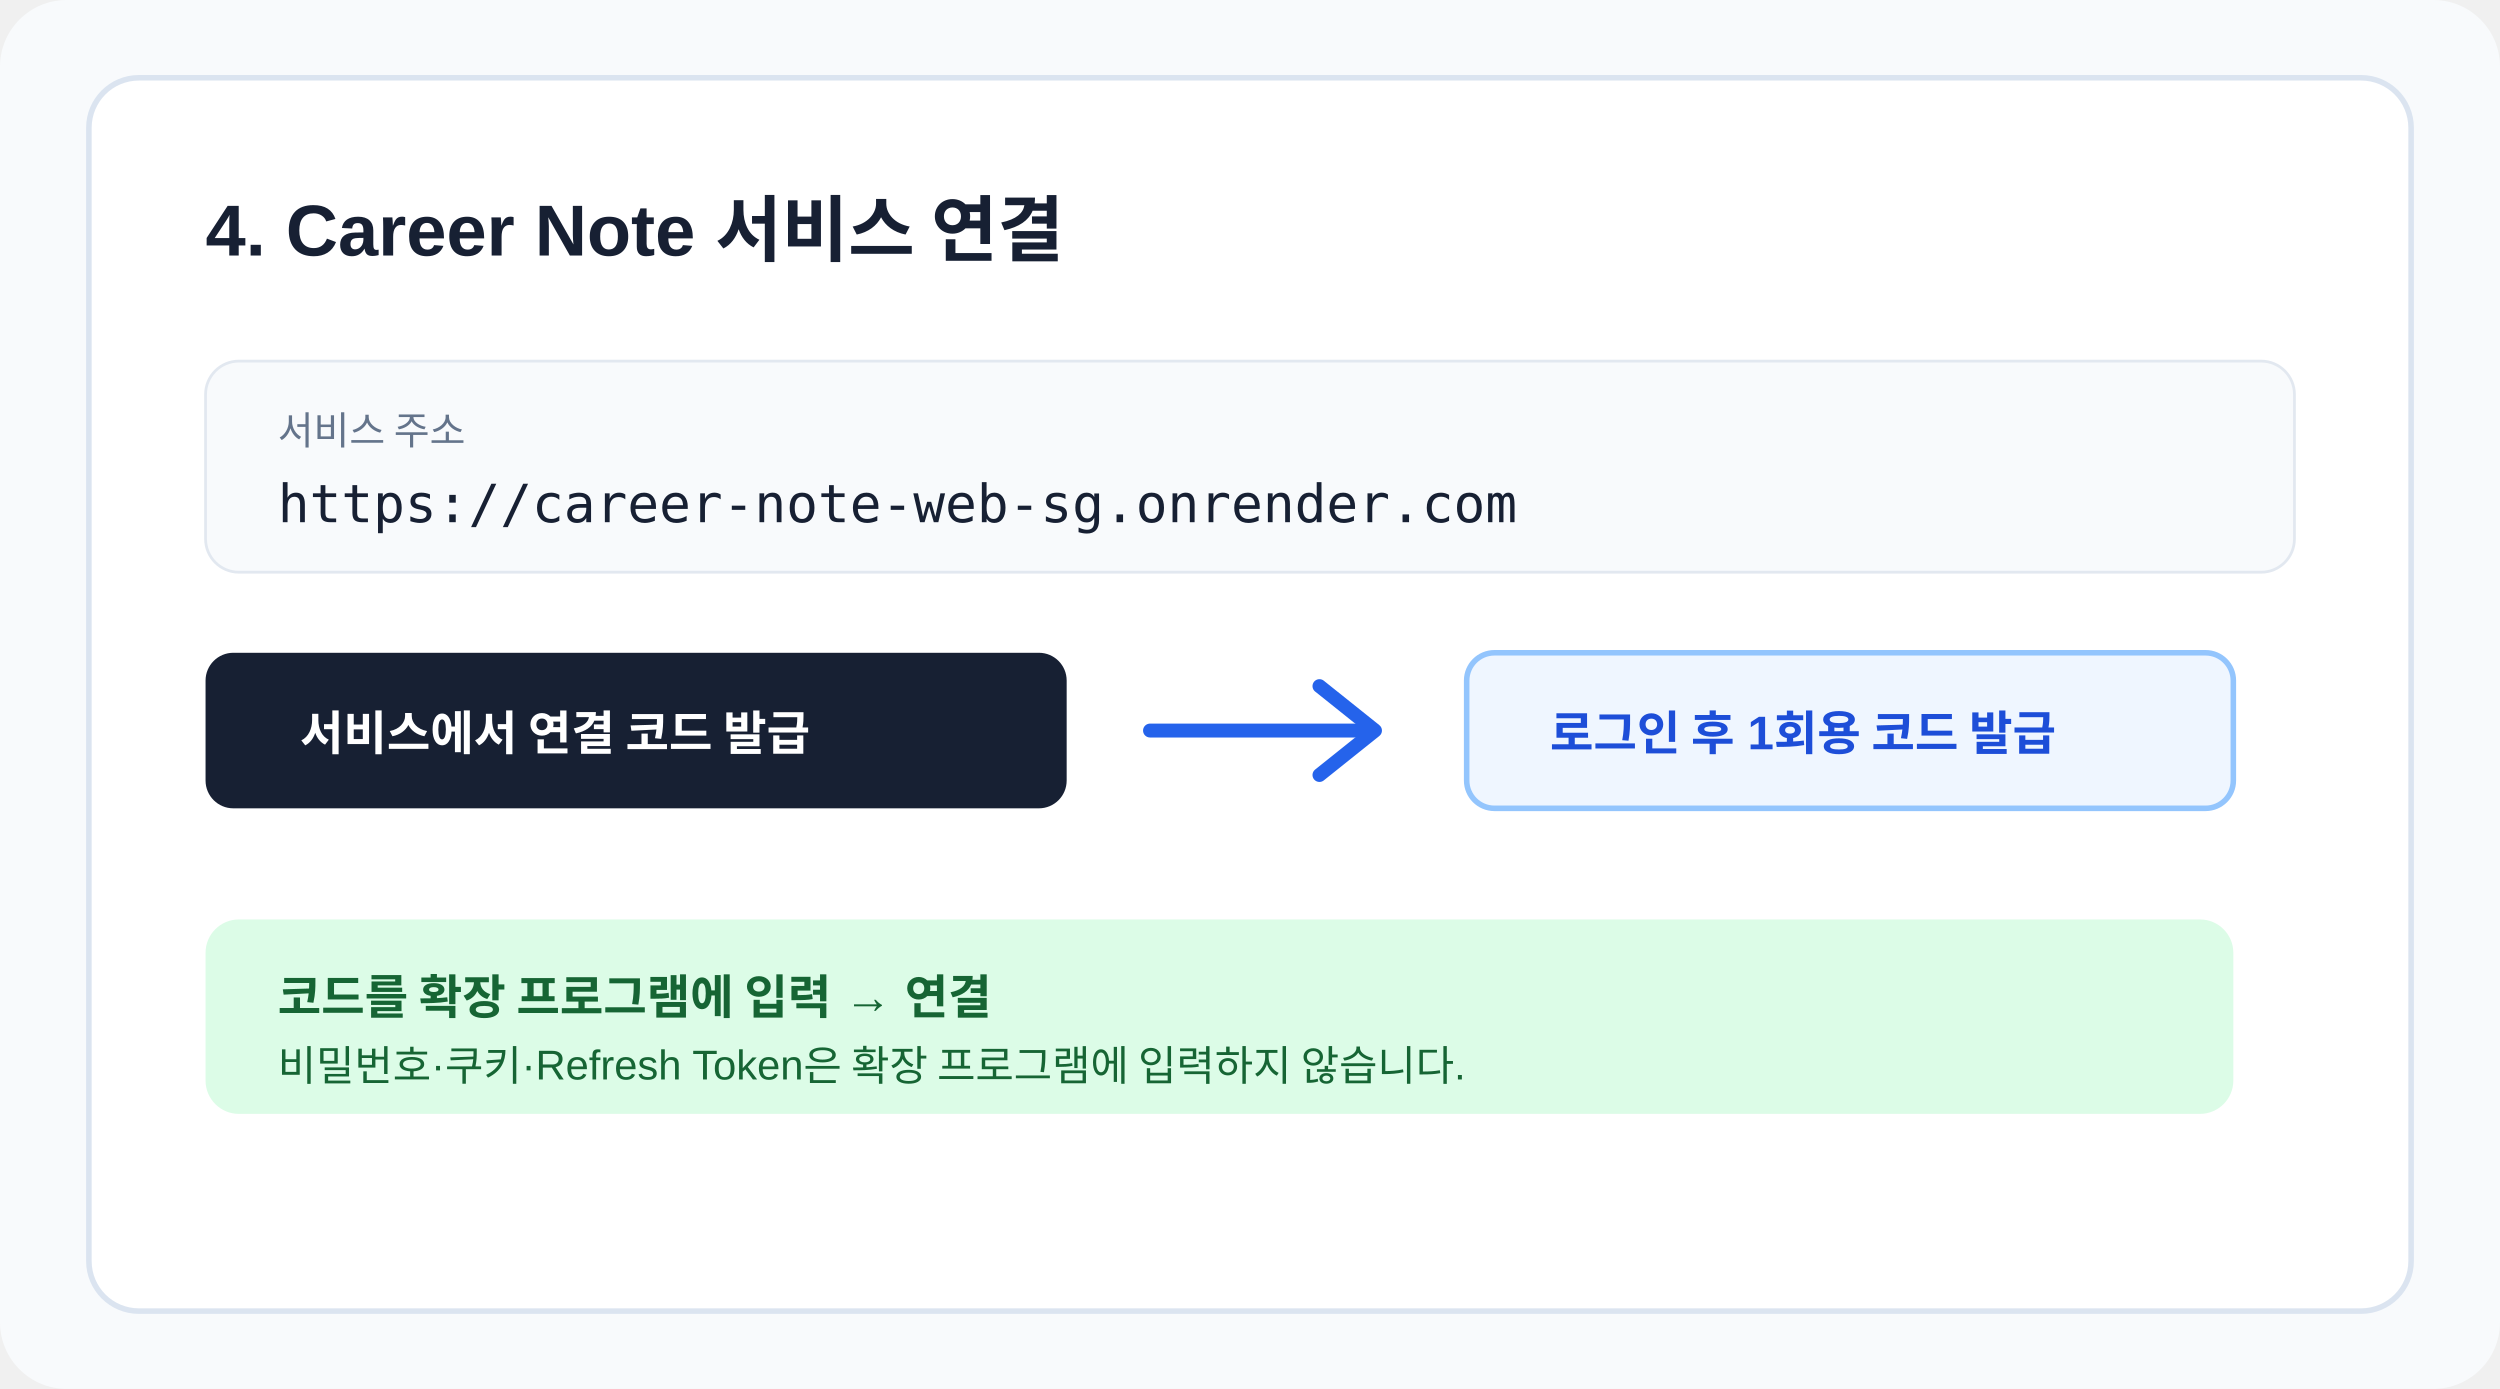
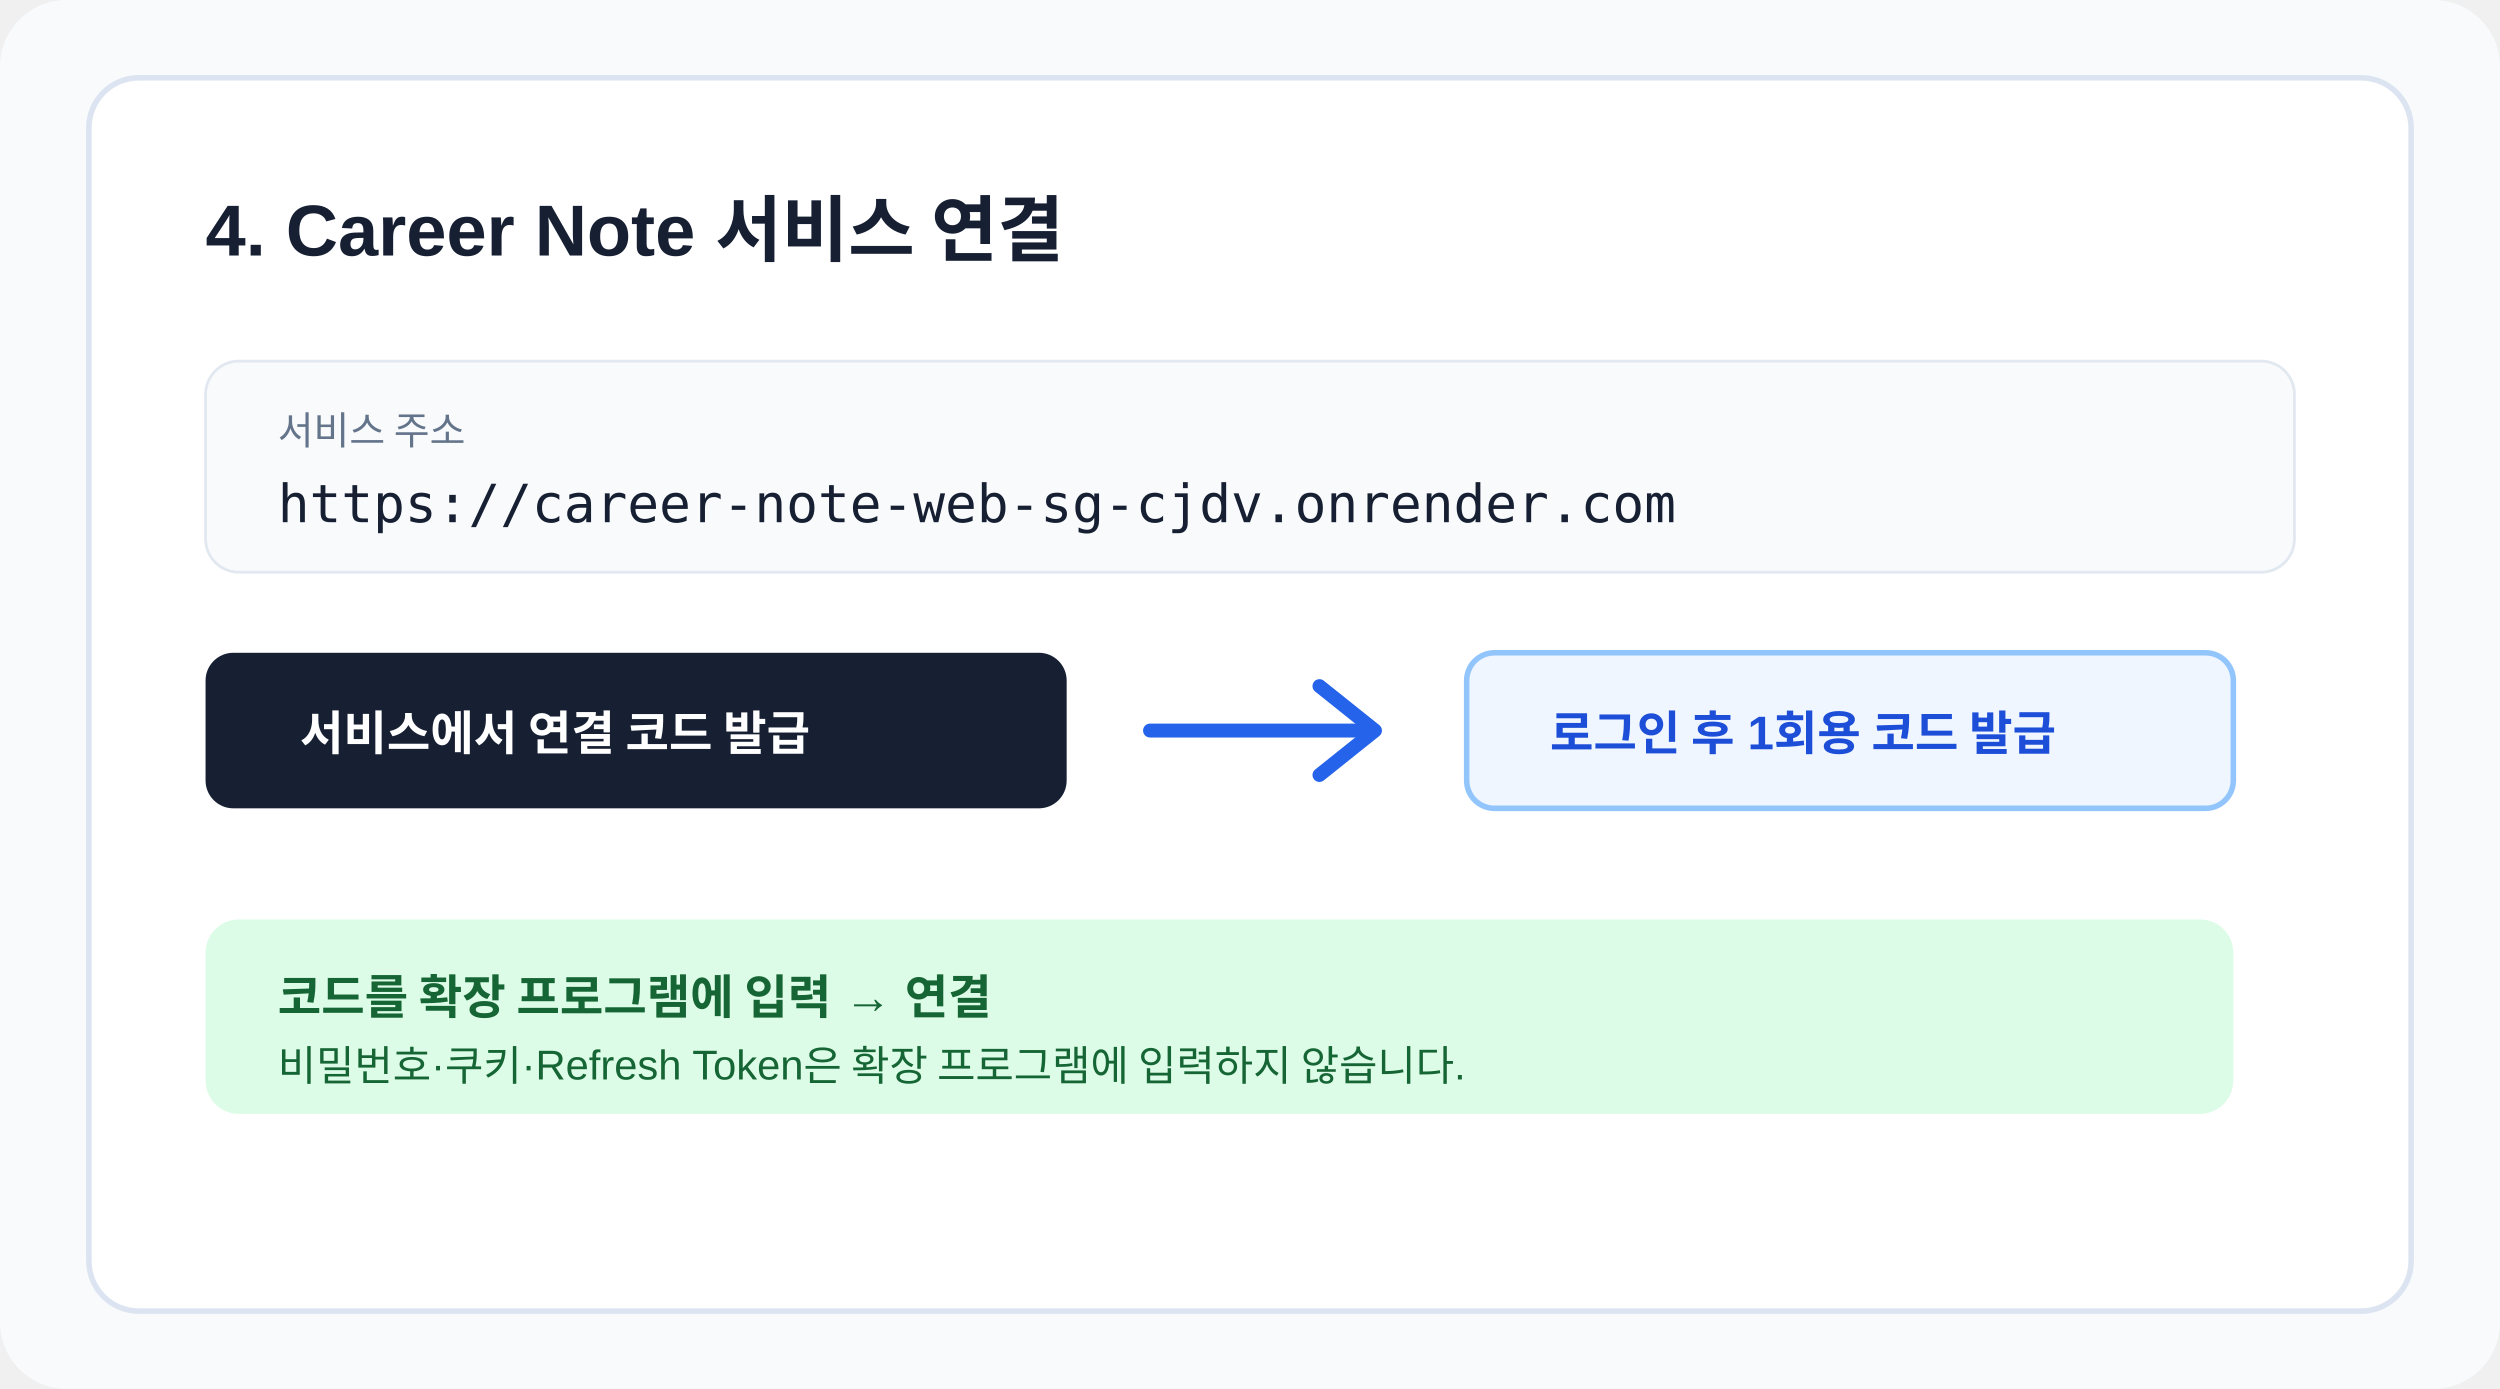
<svg xmlns="http://www.w3.org/2000/svg" width="900" height="500" viewBox="0 0 900 500" role="img" aria-labelledby="title desc">
  <rect width="900" height="500" rx="24" fill="#f8fafc" />
  <rect x="32" y="28" width="836" height="444" rx="18" fill="#ffffff" stroke="#dbe4f0" stroke-width="2" />
  <text x="74" y="92" fill="#172033" font-family="Arial, sans-serif" font-size="26" font-weight="700">4. Career Note 서비스 연결</text>
  <rect x="74" y="130" width="752" height="76" rx="12" fill="#f8fafc" stroke="#e2e8f0" />
  <text x="100" y="160" fill="#64748b" font-family="Arial, sans-serif" font-size="14">서비스 주소</text>
-   <text x="100" y="188" fill="#172033" font-family="Consolas, monospace" font-size="19">https://career-note-web-sg.onrender.com</text>
+   <text x="100" y="188" fill="#172033" font-family="Consolas, monospace" font-size="19">https://career-note-web-sg-cjdv.onrender.com</text>
  <rect x="74" y="235" width="310" height="56" rx="10" fill="#172033" />
  <text x="108" y="270" fill="#ffffff" font-family="Arial, sans-serif" font-size="17" font-weight="700">서비스에서 연결 코드 발급</text>
  <path d="M414 263 L492 263" stroke="#2563eb" stroke-width="5" stroke-linecap="round" />
  <path d="M475 247 L495 263 L475 279" fill="none" stroke="#2563eb" stroke-width="5" stroke-linecap="round" stroke-linejoin="round" />
  <rect x="528" y="235" width="276" height="56" rx="10" fill="#eff6ff" stroke="#93c5fd" stroke-width="2" />
  <text x="558" y="270" fill="#1d4ed8" font-family="Arial, sans-serif" font-size="17" font-weight="700">로그인 후 1회용 코드 발급</text>
  <rect x="74" y="331" width="730" height="70" rx="12" fill="#dcfce7" />
  <text x="100" y="365" fill="#166534" font-family="Arial, sans-serif" font-size="17" font-weight="700">코드를 확장 프로그램에 입력 → 연결</text>
  <text x="100" y="389" fill="#166534" font-family="Arial, sans-serif" font-size="15">비밀번호·쿠키·Refresh Token은 확장 프로그램에 입력하지 않습니다.</text>
</svg>
